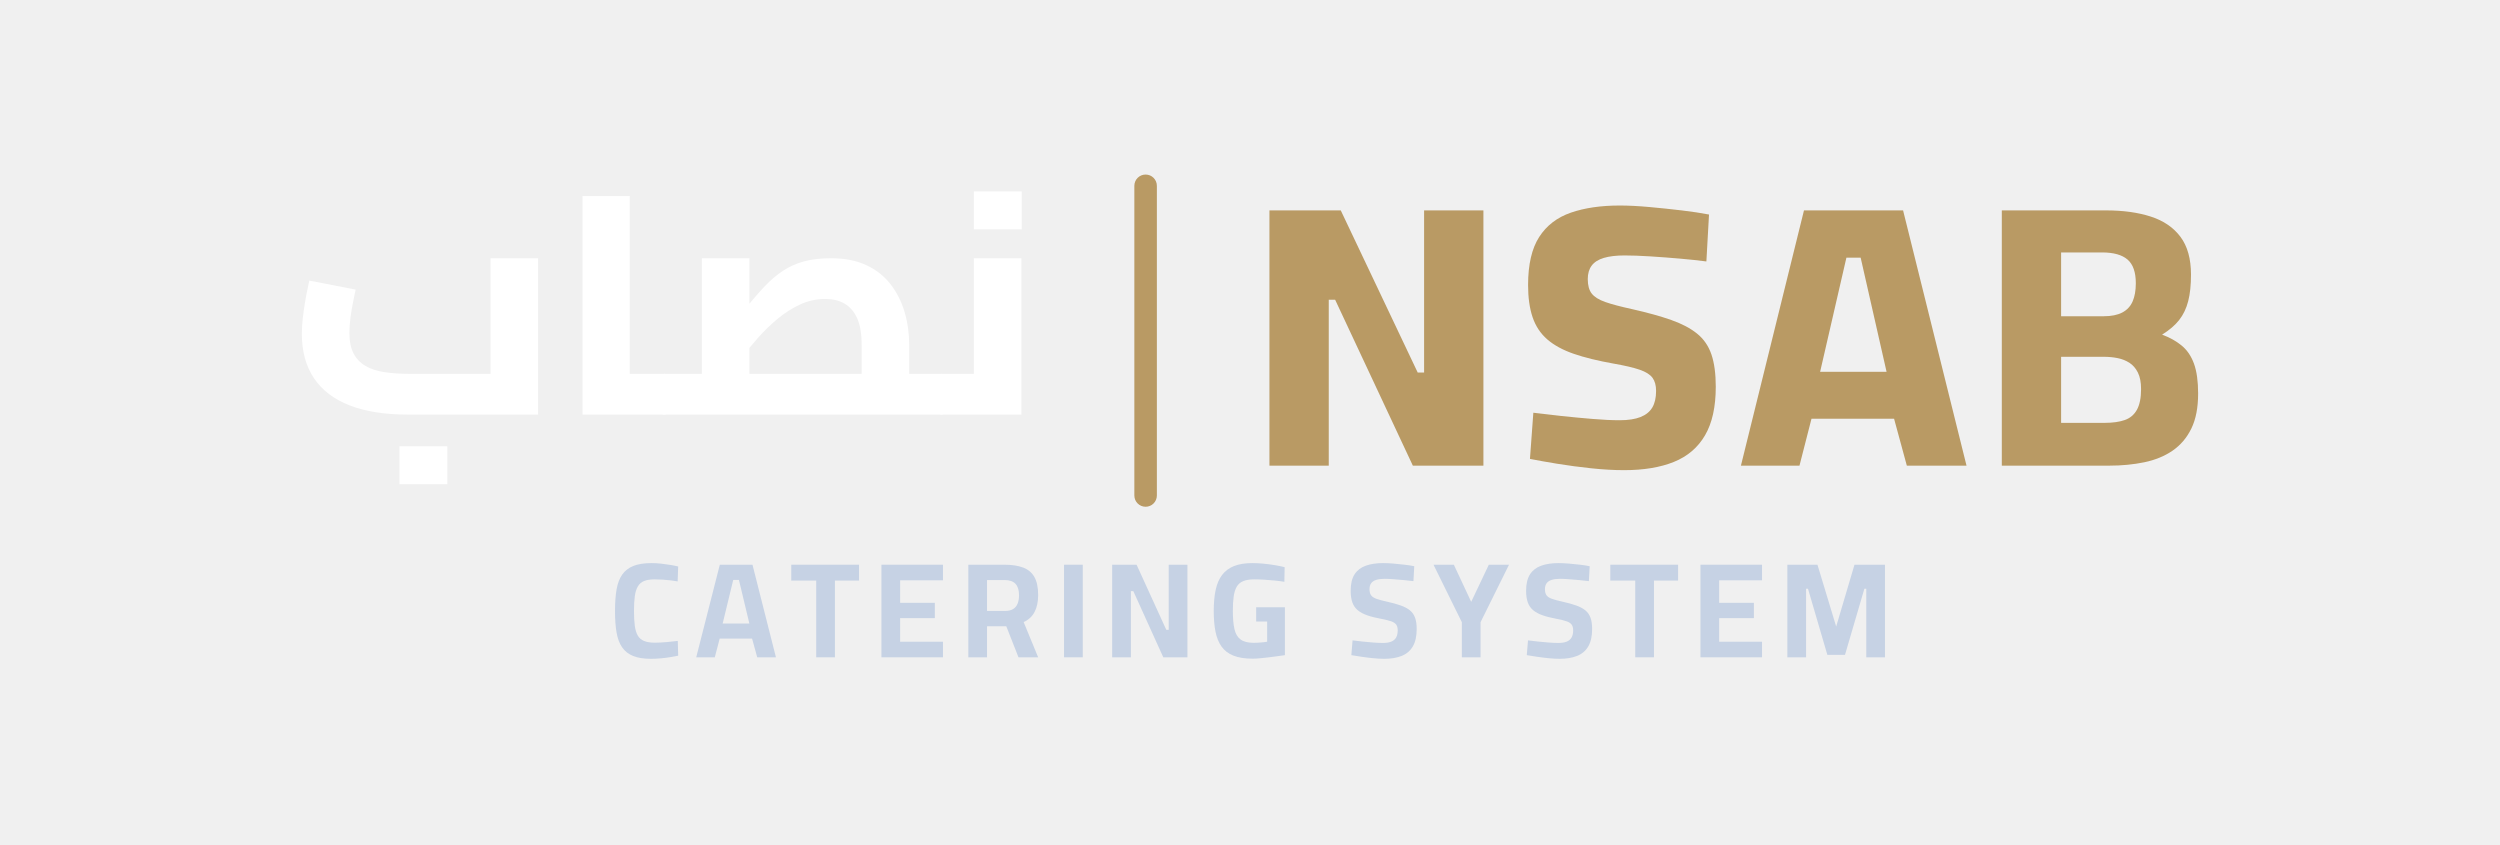
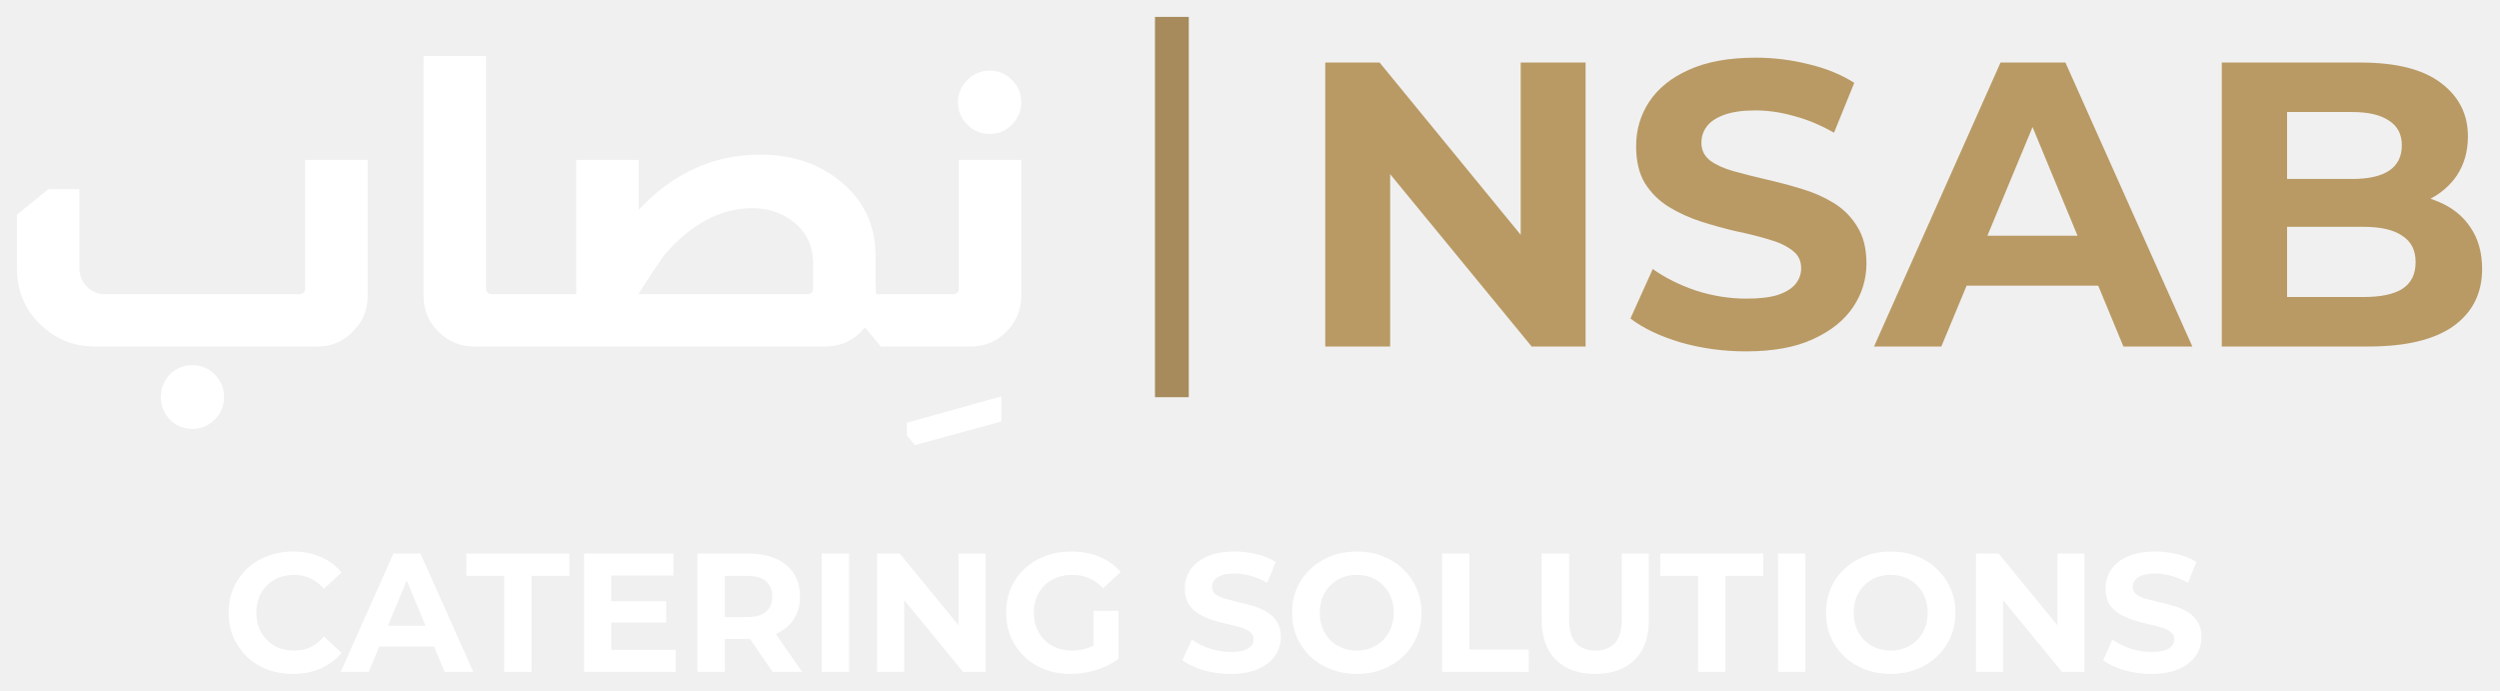
- <svg xmlns="http://www.w3.org/2000/svg" viewBox="0 0 444 150" width="444" height="150" role="img" aria-label="نصاب | لحلول الإعاشة">
-   <g fill="#FFFFFF">
-     <g transform="translate(51.40 73.63) scale(0.55202)">
-       <g transform="translate(0.00 0)">
-         <path d="M80 0L38 0Q27 0 19.40-2.95Q11.80-5.90 7.90-11.70Q4-17.50 4-26Q4-28.40 4.30-31Q4.60-33.60 5-36Q5.40-38.40 5.80-40.25Q6.20-42.10 6.40-43.10L21.30-40.20Q21-38.70 20.50-36.30Q20-33.90 19.65-31.25Q19.30-28.60 19.30-26.20Q19.30-22.30 20.60-19.75Q21.90-17.20 24.40-15.70Q26.90-14.20 30.55-13.65Q34.20-13.10 38.90-13.10L64.70-13.10L64.70-50.30L80-50.30L80 0M50.80 22.40L35.40 22.40L35.40 10.20L50.80 10.20" />
-       </g>
-       <g transform="translate(85.50 0)">
-         <path d="M35.10 0L24 0L24-13.10L35.10-13.10L35.10 0M24 0L8.80 0L8.80-70.30L24-70.30L24 0M35.10 0L35.10-13.10Q35.70-13.10 36.05-12.65Q36.40-12.20 36.65-11.35Q36.90-10.50 37-9.30Q37.10-8.10 37.10-6.60Q37.10-5.10 37-3.85Q36.90-2.60 36.65-1.75Q36.40-0.90 36.05-0.45Q35.70 0 35.10 0" />
-       </g>
-       <g transform="translate(120.60 0)">
-         <path d="M89.20 0L78.80 0L78.80-13.10L89.20-13.10L89.20 0M0-13.10L0 0Q-0.50 0-0.90-0.45Q-1.30-0.90-1.50-1.75Q-1.70-2.60-1.85-3.85Q-2-5.10-2-6.60Q-2-8.60-1.80-10.05Q-1.60-11.50-1.15-12.30Q-0.70-13.10 0-13.10M78.80 0L0 0L0-13.10L76.20-13.10L63.50-2.20L63.50-22.40Q63.50-27.80 62.05-31Q60.60-34.20 58-35.70Q55.40-37.20 51.80-37.20Q47.50-37.20 43.65-35.40Q39.80-33.60 36.45-30.80Q33.10-28 30.25-24.80Q27.40-21.60 25.25-18.70Q23.10-15.80 21.60-14.10L18.50-24.50Q22.80-29.90 26.10-34.05Q29.40-38.20 32.30-41.25Q35.20-44.30 38.25-46.30Q41.30-48.30 45-49.30Q48.70-50.30 53.70-50.30Q60.20-50.30 64.95-48.10Q69.70-45.90 72.75-42Q75.80-38.10 77.30-33.05Q78.80-28 78.80-22.40L78.80 0M27.40-13.10L12.10-13.10L12.10-50.30L27.40-50.30L27.40-13.10M89.20 0L89.20-13.10Q89.70-13.10 90.10-12.65Q90.50-12.20 90.70-11.35Q90.90-10.50 91.05-9.30Q91.20-8.10 91.20-6.60Q91.20-5.10 91.05-3.85Q90.90-2.60 90.70-1.75Q90.50-0.90 90.10-0.45Q89.70 0 89.20 0" />
-       </g>
-       <g transform="translate(209.80 0)">
-         <path d="M25.70 0L0 0L0-13.10L19.70-13.10L10.40-5.40L10.40-50.30L25.70-50.30L25.70 0M0-13.10L0 0Q-0.50 0-0.90-0.45Q-1.30-0.90-1.50-1.75Q-1.70-2.60-1.85-3.85Q-2-5.10-2-6.60Q-2-8.60-1.80-10.05Q-1.60-11.50-1.15-12.30Q-0.70-13.10 0-13.10M25.80-59.60L10.40-59.60L10.40-71.80L25.80-71.80" />
-       </g>
-     </g>
-   </g>
-   <rect x="201.46" y="31.00" width="4" height="59.00" rx="2" fill="#B99A64" />
-   <g fill="#B99A64">
-     <g transform="translate(221.72 82.70) scale(0.66667)">
-       <g transform="translate(0.00 0)">
-         <path d="M21.40 0L5.60 0L5.60-68L24.60-68L45.10-24.80L46.80-24.80L46.80-68L62.60-68L62.60 0L43.80 0L23.10-44.20L21.40-44.20" />
-       </g>
-       <g transform="translate(71.30 0)">
-         <path d="M28.80 1.20Q24.70 1.20 20 0.70Q15.30 0.20 11-0.50Q6.70-1.20 3.70-1.80L4.60-14.10Q7.70-13.70 11.90-13.25Q16.10-12.80 20.30-12.45Q24.50-12.10 27.60-12.10Q31-12.10 33.15-12.95Q35.30-13.80 36.30-15.50Q37.30-17.20 37.30-19.90Q37.30-22.10 36.35-23.40Q35.40-24.70 32.95-25.55Q30.50-26.40 25.90-27.20Q19.70-28.30 15.35-29.80Q11-31.30 8.30-33.65Q5.60-36 4.40-39.55Q3.20-43.10 3.20-48.10Q3.20-56.30 6.15-60.90Q9.10-65.50 14.60-67.40Q20.10-69.30 27.60-69.30Q31.10-69.30 35.50-68.90Q39.90-68.50 44.10-68Q48.30-67.50 51.40-66.90L50.70-54.40Q47.70-54.80 43.70-55.15Q39.70-55.50 35.75-55.75Q31.80-56 28.90-56Q25.60-56 23.40-55.35Q21.20-54.70 20.15-53.30Q19.10-51.90 19.10-49.70Q19.10-47.20 20.15-45.85Q21.20-44.50 23.75-43.60Q26.30-42.70 30.90-41.70Q37.10-40.30 41.35-38.80Q45.60-37.30 48.25-35.15Q50.90-33 52.05-29.60Q53.20-26.20 53.20-21Q53.20-13 50.35-8.10Q47.50-3.20 42.05-1Q36.60 1.20 28.80 1.20" />
-       </g>
-       <g transform="translate(130.30 0)">
-         <path d="M16.50 0L0.90 0L17.70-68L44.10-68L61 0L45.10 0L41.70-12.50L19.70-12.50L16.50 0M29-55.40L22-25L39.70-25L32.80-55.40" />
-       </g>
-       <g transform="translate(195.10 0)">
-         <path d="M34.20 0L5.60 0L5.60-68L33.40-68Q40.20-68 45.30-66.35Q50.40-64.70 53.20-60.95Q56-57.20 56-50.90Q56-46.70 55.25-43.80Q54.50-40.90 52.85-38.80Q51.20-36.70 48.30-34.90Q51.30-33.80 53.50-32Q55.70-30.20 56.80-27.15Q57.90-24.10 57.90-19.20Q57.90-13.60 56.10-9.90Q54.30-6.20 51.10-4Q47.90-1.80 43.55-0.90Q39.20 0 34.20 0M21.40-29L21.40-11.40L33-11.40Q36.20-11.40 38.35-12.15Q40.50-12.90 41.60-14.90Q42.70-16.90 42.70-20.40Q42.70-23.10 41.85-24.80Q41-26.50 39.60-27.40Q38.20-28.30 36.45-28.65Q34.70-29 32.80-29L21.40-29M21.40-56.80L21.40-39.80L32.70-39.80Q35.80-39.80 37.70-40.80Q39.60-41.80 40.45-43.75Q41.30-45.70 41.30-48.60Q41.30-53 39.10-54.90Q36.90-56.80 32.30-56.80" />
-       </g>
-     </g>
-   </g>
-   <g fill="#C6D2E4">
-     <g transform="translate(108.19 116.74) scale(0.24079)">
-       <g transform="translate(0.00 0)">
-         <path d="M30.90 1.10Q22.90 1.10 17.75-0.95Q12.60-3 9.60-7.30Q6.60-11.60 5.45-18.25Q4.30-24.90 4.30-34.10Q4.30-43.40 5.45-50.05Q6.60-56.70 9.60-61Q12.60-65.30 17.85-67.40Q23.10-69.50 31.30-69.50Q34.60-69.50 38.20-69.10Q41.80-68.70 45.15-68.15Q48.50-67.60 50.90-67L50.50-56Q48.50-56.40 45.50-56.75Q42.50-57.10 39.40-57.30Q36.30-57.50 33.60-57.50Q28.80-57.50 25.80-56.30Q22.80-55.10 21.15-52.30Q19.50-49.50 18.90-45.05Q18.30-40.60 18.30-34.10Q18.30-27.70 18.90-23.25Q19.50-18.80 21.10-16.05Q22.70-13.30 25.75-12.05Q28.80-10.80 33.70-10.80Q37.70-10.80 42.55-11.25Q47.40-11.70 50.60-12.10L50.90-1.20Q48.50-0.70 45.20-0.15Q41.90 0.40 38.20 0.75Q34.50 1.10 30.90 1.10" />
-       </g>
-       <g transform="translate(63.00 0)">
-         <path d="M14.90 0L1.20 0L18.60-68.30L42.70-68.30L60 0L46.20 0L42.40-13.80L18.50-13.80L14.90 0M28.50-57.10L20.70-24.90L40.40-24.90L32.70-57.10" />
-       </g>
-       <g transform="translate(133.20 0)">
-         <path d="M33.30 0L19.50 0L19.50-56.60L1.10-56.60L1.10-68.30L51.10-68.30L51.10-56.60L33.30-56.60" />
-       </g>
-       <g transform="translate(194.50 0)">
-         <path d="M51.70 0L6.30 0L6.30-68.30L51.70-68.30L51.70-56.80L20.10-56.80L20.10-40.20L45.70-40.20L45.70-28.90L20.10-28.90L20.10-11.50L51.70-11.50" />
-       </g>
-       <g transform="translate(258.60 0)">
-         <path d="M20.10 0L6.30 0L6.30-68.30L33-68.30Q41.20-68.30 46.75-66.20Q52.30-64.10 55.05-59.20Q57.80-54.30 57.80-45.90Q57.80-38.50 55.15-33.45Q52.50-28.40 47.10-26L57.80 0L43.30 0L34.30-22.90L20.10-22.90L20.10 0M20.10-57L20.10-34.20L33.30-34.20Q37.10-34.20 39.40-35.65Q41.70-37.10 42.70-39.75Q43.70-42.40 43.70-45.80Q43.70-51.40 41.10-54.20Q38.50-57 33-57" />
-       </g>
-       <g transform="translate(329.20 0)">
-         <path d="M20.10 0L6.30 0L6.30-68.30L20.10-68.30" />
-       </g>
-       <g transform="translate(364.70 0)">
-         <path d="M20.10 0L6.30 0L6.30-68.30L24.30-68.30L46.20-20.30L48-20.30L48-68.30L61.80-68.30L61.80 0L44 0L21.90-48.80L20.10-48.80" />
-       </g>
-       <g transform="translate(441.80 0)">
-         <path d="M32.80 1Q24.20 1 18.60-1.25Q13-3.50 9.85-7.95Q6.70-12.40 5.40-18.95Q4.10-25.50 4.10-34.10Q4.10-43.20 5.55-49.85Q7-56.50 10.35-60.85Q13.70-65.20 19.15-67.35Q24.60-69.50 32.60-69.50Q36.70-69.50 41.15-69.05Q45.60-68.60 49.65-67.90Q53.70-67.20 56.40-66.50L56.20-55.70Q53.40-56.20 49.45-56.60Q45.50-57 41.40-57.25Q37.30-57.50 34-57.50Q29-57.50 25.85-56.20Q22.70-54.90 21.05-52.05Q19.40-49.20 18.80-44.75Q18.20-40.30 18.20-34.10Q18.20-26.20 19.35-20.95Q20.50-15.70 23.85-13.20Q27.20-10.70 33.50-10.70Q35.10-10.70 36.95-10.80Q38.80-10.90 40.55-11.10Q42.30-11.30 43.50-11.50L43.50-26.40L35.40-26.40L35.40-36.90L56.60-36.90L56.60-1.60Q54.40-1.30 51.30-0.85Q48.20-0.40 44.85 0Q41.50 0.40 38.35 0.70Q35.20 1 32.80 1" />
-       </g>
-       <g transform="translate(543.30 0)">
-         <path d="M28.40 1.10Q24.60 1.10 20.10 0.65Q15.60 0.20 11.35-0.45Q7.10-1.10 4.10-1.60L5-12.50Q8.10-12.10 12.20-11.65Q16.30-11.20 20.35-10.90Q24.40-10.60 27.40-10.60Q31.20-10.60 33.60-11.60Q36-12.60 37.15-14.65Q38.30-16.70 38.30-19.90Q38.30-22.50 37.25-24.05Q36.20-25.60 33.50-26.55Q30.80-27.50 26-28.40Q20-29.50 15.75-31Q11.50-32.50 8.80-34.75Q6.10-37 4.85-40.50Q3.60-44 3.60-49Q3.60-56.80 6.50-61.25Q9.40-65.70 14.80-67.60Q20.20-69.50 27.50-69.50Q30.80-69.50 35.05-69.15Q39.30-68.80 43.45-68.30Q47.60-67.80 50.50-67.20L49.90-56.20Q46.90-56.60 42.95-56.95Q39-57.30 35.15-57.60Q31.30-57.90 28.60-57.90Q24.90-57.90 22.40-57.10Q19.90-56.30 18.70-54.60Q17.50-52.90 17.50-50.30Q17.50-47.30 18.70-45.70Q19.90-44.10 22.75-43.10Q25.60-42.10 30.60-41Q36.50-39.70 40.65-38.20Q44.80-36.70 47.35-34.60Q49.90-32.50 51.10-29.20Q52.30-25.90 52.30-20.90Q52.30-12.90 49.45-8.05Q46.60-3.20 41.25-1.05Q35.90 1.10 28.40 1.10" />
-       </g>
-       <g transform="translate(607.90 0)">
-         <path d="M34.80 0L21 0L21-25.90L0.10-68.30L15.10-68.30L27.90-40.90L40.90-68.30L55.80-68.30L34.80-25.90" />
-       </g>
-       <g transform="translate(672.70 0)">
-         <path d="M28.40 1.10Q24.60 1.10 20.10 0.65Q15.60 0.20 11.35-0.45Q7.10-1.10 4.10-1.60L5-12.50Q8.10-12.10 12.20-11.65Q16.30-11.20 20.35-10.90Q24.40-10.60 27.40-10.60Q31.20-10.60 33.60-11.60Q36-12.60 37.15-14.65Q38.30-16.70 38.30-19.90Q38.30-22.50 37.25-24.05Q36.20-25.60 33.50-26.55Q30.80-27.50 26-28.40Q20-29.50 15.75-31Q11.50-32.50 8.80-34.75Q6.10-37 4.85-40.50Q3.60-44 3.60-49Q3.60-56.80 6.50-61.25Q9.40-65.70 14.80-67.60Q20.20-69.50 27.50-69.50Q30.80-69.50 35.05-69.15Q39.30-68.80 43.45-68.30Q47.60-67.80 50.50-67.20L49.90-56.20Q46.90-56.60 42.95-56.95Q39-57.30 35.15-57.60Q31.30-57.90 28.60-57.90Q24.90-57.90 22.40-57.10Q19.90-56.30 18.70-54.60Q17.50-52.90 17.50-50.30Q17.50-47.30 18.70-45.70Q19.90-44.10 22.75-43.10Q25.60-42.10 30.60-41Q36.50-39.70 40.65-38.20Q44.80-36.70 47.35-34.60Q49.90-32.50 51.10-29.20Q52.30-25.90 52.30-20.90Q52.30-12.90 49.45-8.05Q46.60-3.20 41.25-1.05Q35.90 1.10 28.40 1.10" />
-       </g>
-       <g transform="translate(737.30 0)">
-         <path d="M33.30 0L19.50 0L19.50-56.60L1.10-56.60L1.10-68.30L51.10-68.30L51.10-56.60L33.30-56.60" />
-       </g>
-       <g transform="translate(798.60 0)">
-         <path d="M51.70 0L6.30 0L6.30-68.30L51.70-68.30L51.70-56.80L20.10-56.80L20.10-40.20L45.70-40.20L45.70-28.90L20.10-28.90L20.10-11.50L51.70-11.50" />
-       </g>
-       <g transform="translate(862.70 0)">
-         <path d="M20.10 0L6.30 0L6.30-68.30L28.50-68.30L42.30-22.70L55.80-68.30L78.30-68.30L78.30 0L64.50 0L64.50-50.60L63.10-50.60L48.80-1.80L35.80-1.80L21.50-50.60L20.10-50.60" />
-       </g>
-     </g>
-   </g>
+ <svg xmlns="http://www.w3.org/2000/svg" viewBox="16.56 10 591.63 163.48" width="591.63" height="163.48" role="img" aria-label="نصاب | لحلول الإعاشة">
+   <path d="M103.602 47.84V80.096C103.602 83.04 102.642 85.6 100.722 87.776C98.353 90.592 95.346 92 91.698 92H38.898C34.417 92 30.482 90.56 27.09 87.68C22.738 83.968 20.561 79.2 20.561 73.376V60.8L28.049 54.752H35.346V73.376C35.346 75.296 36.017 76.864 37.361 78.08C38.578 79.104 39.858 79.616 41.202 79.616H87.377C88.338 79.616 88.817 79.168 88.817 78.272V47.84H103.602ZM62.13 96.416C64.177 96.416 65.938 97.152 67.409 98.624C68.882 100.096 69.618 101.888 69.618 104C69.618 106.048 68.882 107.808 67.409 109.28C65.938 110.752 64.177 111.488 62.13 111.488C60.017 111.488 58.225 110.752 56.754 109.28C55.346 107.808 54.642 106.048 54.642 104C54.642 101.888 55.346 100.096 56.754 98.624C58.225 97.152 60.017 96.416 62.13 96.416ZM131.627 23.264V78.272C131.627 78.4 131.659 78.592 131.723 78.848L131.819 78.944C132.011 79.392 132.395 79.616 132.971 79.616H136.523V92H128.747C125.611 92 122.859 90.88 120.491 88.64C118.059 86.272 116.843 83.424 116.843 80.096V23.264H131.627ZM167.774 59.648C175.902 50.944 185.502 46.592 196.574 46.592C204.51 46.592 211.134 48.96 216.446 53.696C221.374 58.112 223.838 63.712 223.838 70.496V75.872C223.838 76.64 223.87 77.888 223.934 79.616H226.91V92H225.086L221.438 87.584H221.246C218.814 90.528 215.71 92 211.934 92H135.71V79.616H152.99V47.84H167.774V59.648ZM209.054 72.128C208.99 67.968 207.326 64.672 204.062 62.24C201.374 60.256 198.27 59.264 194.75 59.264C187.07 59.264 180.03 63.04 173.63 70.592C173.246 71.232 172.574 72.224 171.614 73.568C169.822 76.192 168.51 78.208 167.678 79.616H207.614C208.574 79.616 209.054 79.168 209.054 78.272V72.128ZM253.618 109.76L233.17 115.328L231.25 113.024V110.048L253.618 103.808V109.76ZM250.848 26.72C252.96 26.72 254.72 27.456 256.128 28.928C257.6 30.336 258.336 32.096 258.336 34.208C258.336 36.256 257.6 38.016 256.128 39.488C254.72 40.96 252.96 41.696 250.848 41.696C248.8 41.696 247.04 40.96 245.568 39.488C244.096 38.016 243.36 36.256 243.36 34.208C243.36 32.16 244.096 30.4 245.568 28.928C247.04 27.456 248.8 26.72 250.848 26.72ZM258.336 47.84V80.096C258.336 82.912 257.408 85.44 255.552 87.68C253.12 90.56 250.048 92 246.336 92H226.272V79.616H242.112C242.496 79.616 242.816 79.52 243.072 79.328C243.392 79.072 243.552 78.72 243.552 78.272V47.84H258.336Z" fill="#FFFFFF" />
+   <path d="M330.312 92V24.8H343.176L382.824 73.184H376.584V24.8H391.944V92H379.176L339.432 43.616H345.672V92H330.312ZM429.923 93.152C424.547 93.152 419.395 92.448 414.467 91.04C409.539 89.568 405.571 87.68 402.563 85.376L407.843 73.664C410.723 75.712 414.115 77.408 418.019 78.752C421.987 80.032 425.987 80.672 430.019 80.672C433.091 80.672 435.555 80.384 437.411 79.808C439.331 79.168 440.739 78.304 441.635 77.216C442.531 76.128 442.979 74.88 442.979 73.472C442.979 71.68 442.275 70.272 440.867 69.248C439.459 68.16 437.603 67.296 435.299 66.656C432.995 65.952 430.435 65.312 427.619 64.736C424.867 64.096 422.083 63.328 419.267 62.432C416.515 61.536 413.987 60.384 411.683 58.976C409.379 57.568 407.491 55.712 406.019 53.408C404.611 51.104 403.907 48.16 403.907 44.576C403.907 40.736 404.931 37.248 406.979 34.112C409.091 30.912 412.227 28.384 416.387 26.528C420.611 24.608 425.891 23.648 432.227 23.648C436.451 23.648 440.611 24.16 444.707 25.184C448.803 26.144 452.419 27.616 455.555 29.6L450.755 41.408C447.619 39.616 444.483 38.304 441.347 37.472C438.211 36.576 435.139 36.128 432.131 36.128C429.123 36.128 426.659 36.48 424.739 37.184C422.819 37.888 421.443 38.816 420.611 39.968C419.779 41.056 419.363 42.336 419.363 43.808C419.363 45.536 420.067 46.944 421.475 48.032C422.883 49.056 424.739 49.888 427.043 50.528C429.347 51.168 431.875 51.808 434.627 52.448C437.443 53.088 440.227 53.824 442.979 54.656C445.795 55.488 448.355 56.608 450.659 58.016C452.963 59.424 454.819 61.28 456.227 63.584C457.699 65.888 458.435 68.8 458.435 72.32C458.435 76.096 457.379 79.552 455.267 82.688C453.155 85.824 449.987 88.352 445.763 90.272C441.603 92.192 436.323 93.152 429.923 93.152ZM460.23 92L490.182 24.8H505.542L535.59 92H519.27L494.694 32.672H500.838L476.166 92H460.23ZM475.206 77.6L479.334 65.792H513.894L518.118 77.6H475.206ZM542.562 92V24.8H575.394C583.842 24.8 590.178 26.4 594.402 29.6C598.69 32.8 600.834 37.024 600.834 42.272C600.834 45.792 599.97 48.864 598.242 51.488C596.514 54.048 594.146 56.032 591.138 57.44C588.13 58.848 584.674 59.552 580.77 59.552L582.594 55.616C586.818 55.616 590.562 56.32 593.826 57.728C597.09 59.072 599.618 61.088 601.41 63.776C603.266 66.464 604.194 69.76 604.194 73.664C604.194 79.424 601.922 83.936 597.378 87.2C592.834 90.4 586.146 92 577.314 92H542.562ZM558.018 80.288H576.162C580.194 80.288 583.234 79.648 585.282 78.368C587.394 77.024 588.45 74.912 588.45 72.032C588.45 69.216 587.394 67.136 585.282 65.792C583.234 64.384 580.194 63.68 576.162 63.68H556.866V52.352H573.474C577.25 52.352 580.13 51.712 582.114 50.432C584.162 49.088 585.186 47.072 585.186 44.384C585.186 41.76 584.162 39.808 582.114 38.528C580.13 37.184 577.25 36.512 573.474 36.512H558.018V80.288Z" fill="#B99A64" />
+   <path d="M85.857 169.48C83.697 169.48 81.683 169.133 79.817 168.44C77.977 167.72 76.377 166.707 75.017 165.4C73.657 164.093 72.59 162.56 71.817 160.8C71.07 159.04 70.697 157.107 70.697 155C70.697 152.893 71.07 150.96 71.817 149.2C72.59 147.44 73.657 145.907 75.017 144.6C76.403 143.293 78.017 142.293 79.857 141.6C81.697 140.88 83.71 140.52 85.897 140.52C88.323 140.52 90.51 140.947 92.457 141.8C94.43 142.627 96.083 143.853 97.417 145.48L93.257 149.32C92.297 148.227 91.23 147.413 90.057 146.88C88.883 146.32 87.603 146.04 86.217 146.04C84.91 146.04 83.71 146.253 82.617 146.68C81.523 147.107 80.577 147.72 79.777 148.52C78.977 149.32 78.35 150.267 77.897 151.36C77.47 152.453 77.257 153.667 77.257 155C77.257 156.333 77.47 157.547 77.897 158.64C78.35 159.733 78.977 160.68 79.777 161.48C80.577 162.28 81.523 162.893 82.617 163.32C83.71 163.747 84.91 163.96 86.217 163.96C87.603 163.96 88.883 163.693 90.057 163.16C91.23 162.6 92.297 161.76 93.257 160.64L97.417 164.48C96.083 166.107 94.43 167.347 92.457 168.2C90.51 169.053 88.31 169.48 85.857 169.48ZM97.214 169L109.694 141H116.094L128.614 169H121.814L111.574 144.28H114.134L103.854 169H97.214ZM103.454 163L105.174 158.08H119.574L121.334 163H103.454ZM135.913 169V146.28H126.953V141H151.353V146.28H142.393V169H135.913ZM154.84 169V141H176V146.2H161.28V163.8H176.52V169H154.84ZM160.8 157.32V152.28H174.28V157.32H160.8ZM181.675 169V141H193.635C197.529 141 200.555 141.907 202.715 143.72C204.875 145.507 205.955 147.987 205.955 151.16C205.955 153.24 205.462 155.04 204.475 156.56C203.489 158.053 202.089 159.2 200.275 160C198.462 160.8 196.302 161.2 193.795 161.2H185.275L188.155 158.36V169H181.675ZM199.475 169L192.475 158.84H199.395L206.475 169H199.475ZM188.155 159.08L185.275 156.04H193.435C195.435 156.04 196.929 155.613 197.915 154.76C198.902 153.88 199.395 152.68 199.395 151.16C199.395 149.613 198.902 148.413 197.915 147.56C196.929 146.707 195.435 146.28 193.435 146.28H185.275L188.155 143.2V159.08ZM211.09 169V141H217.57V169H211.09ZM224.215 169V141H229.575L246.095 161.16H243.495V141H249.895V169H244.575L228.015 148.84H230.615V169H224.215ZM270.039 169.48C267.826 169.48 265.786 169.133 263.919 168.44C262.079 167.72 260.466 166.707 259.079 165.4C257.719 164.093 256.653 162.56 255.879 160.8C255.133 159.04 254.759 157.107 254.759 155C254.759 152.893 255.133 150.96 255.879 149.2C256.653 147.44 257.733 145.907 259.119 144.6C260.506 143.293 262.133 142.293 263.999 141.6C265.866 140.88 267.919 140.52 270.159 140.52C272.639 140.52 274.866 140.933 276.839 141.76C278.839 142.587 280.519 143.787 281.879 145.36L277.719 149.2C276.706 148.133 275.599 147.347 274.399 146.84C273.199 146.307 271.893 146.04 270.479 146.04C269.119 146.04 267.879 146.253 266.759 146.68C265.639 147.107 264.666 147.72 263.839 148.52C263.039 149.32 262.413 150.267 261.959 151.36C261.533 152.453 261.319 153.667 261.319 155C261.319 156.307 261.533 157.507 261.959 158.6C262.413 159.693 263.039 160.653 263.839 161.48C264.666 162.28 265.626 162.893 266.719 163.32C267.839 163.747 269.066 163.96 270.399 163.96C271.679 163.96 272.919 163.76 274.119 163.36C275.346 162.933 276.533 162.227 277.679 161.24L281.359 165.92C279.839 167.067 278.066 167.947 276.039 168.56C274.039 169.173 272.039 169.48 270.039 169.48ZM281.359 165.92L275.439 165.08V154.56H281.359V165.92ZM307.907 169.48C305.667 169.48 303.52 169.187 301.467 168.6C299.413 167.987 297.76 167.2 296.507 166.24L298.707 161.36C299.907 162.213 301.32 162.92 302.947 163.48C304.6 164.013 306.267 164.28 307.947 164.28C309.227 164.28 310.253 164.16 311.027 163.92C311.827 163.653 312.413 163.293 312.787 162.84C313.16 162.387 313.347 161.867 313.347 161.28C313.347 160.533 313.053 159.947 312.467 159.52C311.88 159.067 311.107 158.707 310.147 158.44C309.187 158.147 308.12 157.88 306.947 157.64C305.8 157.373 304.64 157.053 303.467 156.68C302.32 156.307 301.267 155.827 300.307 155.24C299.347 154.653 298.56 153.88 297.947 152.92C297.36 151.96 297.067 150.733 297.067 149.24C297.067 147.64 297.493 146.187 298.347 144.88C299.227 143.547 300.533 142.493 302.267 141.72C304.027 140.92 306.227 140.52 308.867 140.52C310.627 140.52 312.36 140.733 314.067 141.16C315.773 141.56 317.28 142.173 318.587 143L316.587 147.92C315.28 147.173 313.973 146.627 312.667 146.28C311.36 145.907 310.08 145.72 308.827 145.72C307.573 145.72 306.547 145.867 305.747 146.16C304.947 146.453 304.373 146.84 304.027 147.32C303.68 147.773 303.507 148.307 303.507 148.92C303.507 149.64 303.8 150.227 304.387 150.68C304.973 151.107 305.747 151.453 306.707 151.72C307.667 151.987 308.72 152.253 309.867 152.52C311.04 152.787 312.2 153.093 313.347 153.44C314.52 153.787 315.587 154.253 316.547 154.84C317.507 155.427 318.28 156.2 318.867 157.16C319.48 158.12 319.787 159.333 319.787 160.8C319.787 162.373 319.347 163.813 318.467 165.12C317.587 166.427 316.267 167.48 314.507 168.28C312.773 169.08 310.573 169.48 307.907 169.48ZM337.815 169.48C335.601 169.48 333.548 169.12 331.655 168.4C329.788 167.68 328.161 166.667 326.775 165.36C325.415 164.053 324.348 162.52 323.575 160.76C322.828 159 322.455 157.08 322.455 155C322.455 152.92 322.828 151 323.575 149.24C324.348 147.48 325.428 145.947 326.815 144.64C328.201 143.333 329.828 142.32 331.695 141.6C333.561 140.88 335.588 140.52 337.775 140.52C339.988 140.52 342.015 140.88 343.855 141.6C345.721 142.32 347.335 143.333 348.695 144.64C350.081 145.947 351.161 147.48 351.935 149.24C352.708 150.973 353.095 152.893 353.095 155C353.095 157.08 352.708 159.013 351.935 160.8C351.161 162.56 350.081 164.093 348.695 165.4C347.335 166.68 345.721 167.68 343.855 168.4C342.015 169.12 340.001 169.48 337.815 169.48ZM337.775 163.96C339.028 163.96 340.175 163.747 341.215 163.32C342.281 162.893 343.215 162.28 344.015 161.48C344.815 160.68 345.428 159.733 345.855 158.64C346.308 157.547 346.535 156.333 346.535 155C346.535 153.667 346.308 152.453 345.855 151.36C345.428 150.267 344.815 149.32 344.015 148.52C343.241 147.72 342.321 147.107 341.255 146.68C340.188 146.253 339.028 146.04 337.775 146.04C336.521 146.04 335.361 146.253 334.295 146.68C333.255 147.107 332.335 147.72 331.535 148.52C330.735 149.32 330.108 150.267 329.655 151.36C329.228 152.453 329.015 153.667 329.015 155C329.015 156.307 329.228 157.52 329.655 158.64C330.108 159.733 330.721 160.68 331.495 161.48C332.295 162.28 333.228 162.893 334.295 163.32C335.361 163.747 336.521 163.96 337.775 163.96ZM357.965 169V141H364.445V163.72H378.485V169H357.965ZM394.233 169.48C390.259 169.48 387.153 168.373 384.913 166.16C382.673 163.947 381.553 160.787 381.553 156.68V141H388.033V156.44C388.033 159.107 388.579 161.027 389.673 162.2C390.766 163.373 392.299 163.96 394.273 163.96C396.246 163.96 397.779 163.373 398.873 162.2C399.966 161.027 400.513 159.107 400.513 156.44V141H406.913V156.68C406.913 160.787 405.793 163.947 403.553 166.16C401.313 168.373 398.206 169.48 394.233 169.48ZM418.569 169V146.28H409.609V141H434.009V146.28H425.049V169H418.569ZM437.496 169V141H443.976V169H437.496ZM464.221 169.48C462.007 169.48 459.954 169.12 458.061 168.4C456.194 167.68 454.567 166.667 453.181 165.36C451.821 164.053 450.754 162.52 449.981 160.76C449.234 159 448.861 157.08 448.861 155C448.861 152.92 449.234 151 449.981 149.24C450.754 147.48 451.834 145.947 453.221 144.64C454.607 143.333 456.234 142.32 458.101 141.6C459.967 140.88 461.994 140.52 464.181 140.52C466.394 140.52 468.421 140.88 470.261 141.6C472.127 142.32 473.741 143.333 475.101 144.64C476.487 145.947 477.567 147.48 478.341 149.24C479.114 150.973 479.501 152.893 479.501 155C479.501 157.08 479.114 159.013 478.341 160.8C477.567 162.56 476.487 164.093 475.101 165.4C473.741 166.68 472.127 167.68 470.261 168.4C468.421 169.12 466.407 169.48 464.221 169.48ZM464.181 163.96C465.434 163.96 466.581 163.747 467.621 163.32C468.687 162.893 469.621 162.28 470.421 161.48C471.221 160.68 471.834 159.733 472.261 158.64C472.714 157.547 472.941 156.333 472.941 155C472.941 153.667 472.714 152.453 472.261 151.36C471.834 150.267 471.221 149.32 470.421 148.52C469.647 147.72 468.727 147.107 467.661 146.68C466.594 146.253 465.434 146.04 464.181 146.04C462.927 146.04 461.767 146.253 460.701 146.68C459.661 147.107 458.741 147.72 457.941 148.52C457.141 149.32 456.514 150.267 456.061 151.36C455.634 152.453 455.421 153.667 455.421 155C455.421 156.307 455.634 157.52 456.061 158.64C456.514 159.733 457.127 160.68 457.901 161.48C458.701 162.28 459.634 162.893 460.701 163.32C461.767 163.747 462.927 163.96 464.181 163.96ZM484.371 169V141H489.731L506.251 161.16H503.651V141H510.051V169H504.731L488.171 148.84H490.771V169H484.371ZM525.875 169.48C523.635 169.48 521.489 169.187 519.435 168.6C517.382 167.987 515.729 167.2 514.475 166.24L516.675 161.36C517.875 162.213 519.289 162.92 520.915 163.48C522.569 164.013 524.235 164.28 525.915 164.28C527.195 164.28 528.222 164.16 528.995 163.92C529.795 163.653 530.382 163.293 530.755 162.84C531.129 162.387 531.315 161.867 531.315 161.28C531.315 160.533 531.022 159.947 530.435 159.52C529.849 159.067 529.075 158.707 528.115 158.44C527.155 158.147 526.089 157.88 524.915 157.64C523.769 157.373 522.609 157.053 521.435 156.68C520.289 156.307 519.235 155.827 518.275 155.24C517.315 154.653 516.529 153.88 515.915 152.92C515.329 151.96 515.035 150.733 515.035 149.24C515.035 147.64 515.462 146.187 516.315 144.88C517.195 143.547 518.502 142.493 520.235 141.72C521.995 140.92 524.195 140.52 526.835 140.52C528.595 140.52 530.329 140.733 532.035 141.16C533.742 141.56 535.249 142.173 536.555 143L534.555 147.92C533.249 147.173 531.942 146.627 530.635 146.28C529.329 145.907 528.049 145.72 526.795 145.72C525.542 145.72 524.515 145.867 523.715 146.16C522.915 146.453 522.342 146.84 521.995 147.32C521.649 147.773 521.475 148.307 521.475 148.92C521.475 149.64 521.769 150.227 522.355 150.68C522.942 151.107 523.715 151.453 524.675 151.72C525.635 151.987 526.689 152.253 527.835 152.52C529.009 152.787 530.169 153.093 531.315 153.44C532.489 153.787 533.555 154.253 534.515 154.84C535.475 155.427 536.249 156.2 536.835 157.16C537.449 158.12 537.755 159.333 537.755 160.8C537.755 162.373 537.315 163.813 536.435 165.12C535.555 166.427 534.235 167.48 532.475 168.28C530.742 169.08 528.542 169.48 525.875 169.48Z" fill="#FFFFFF" />
+   <line x1="294" y1="14" x2="294" y2="104" stroke="#A78B5C" stroke-width="8" />
</svg>
